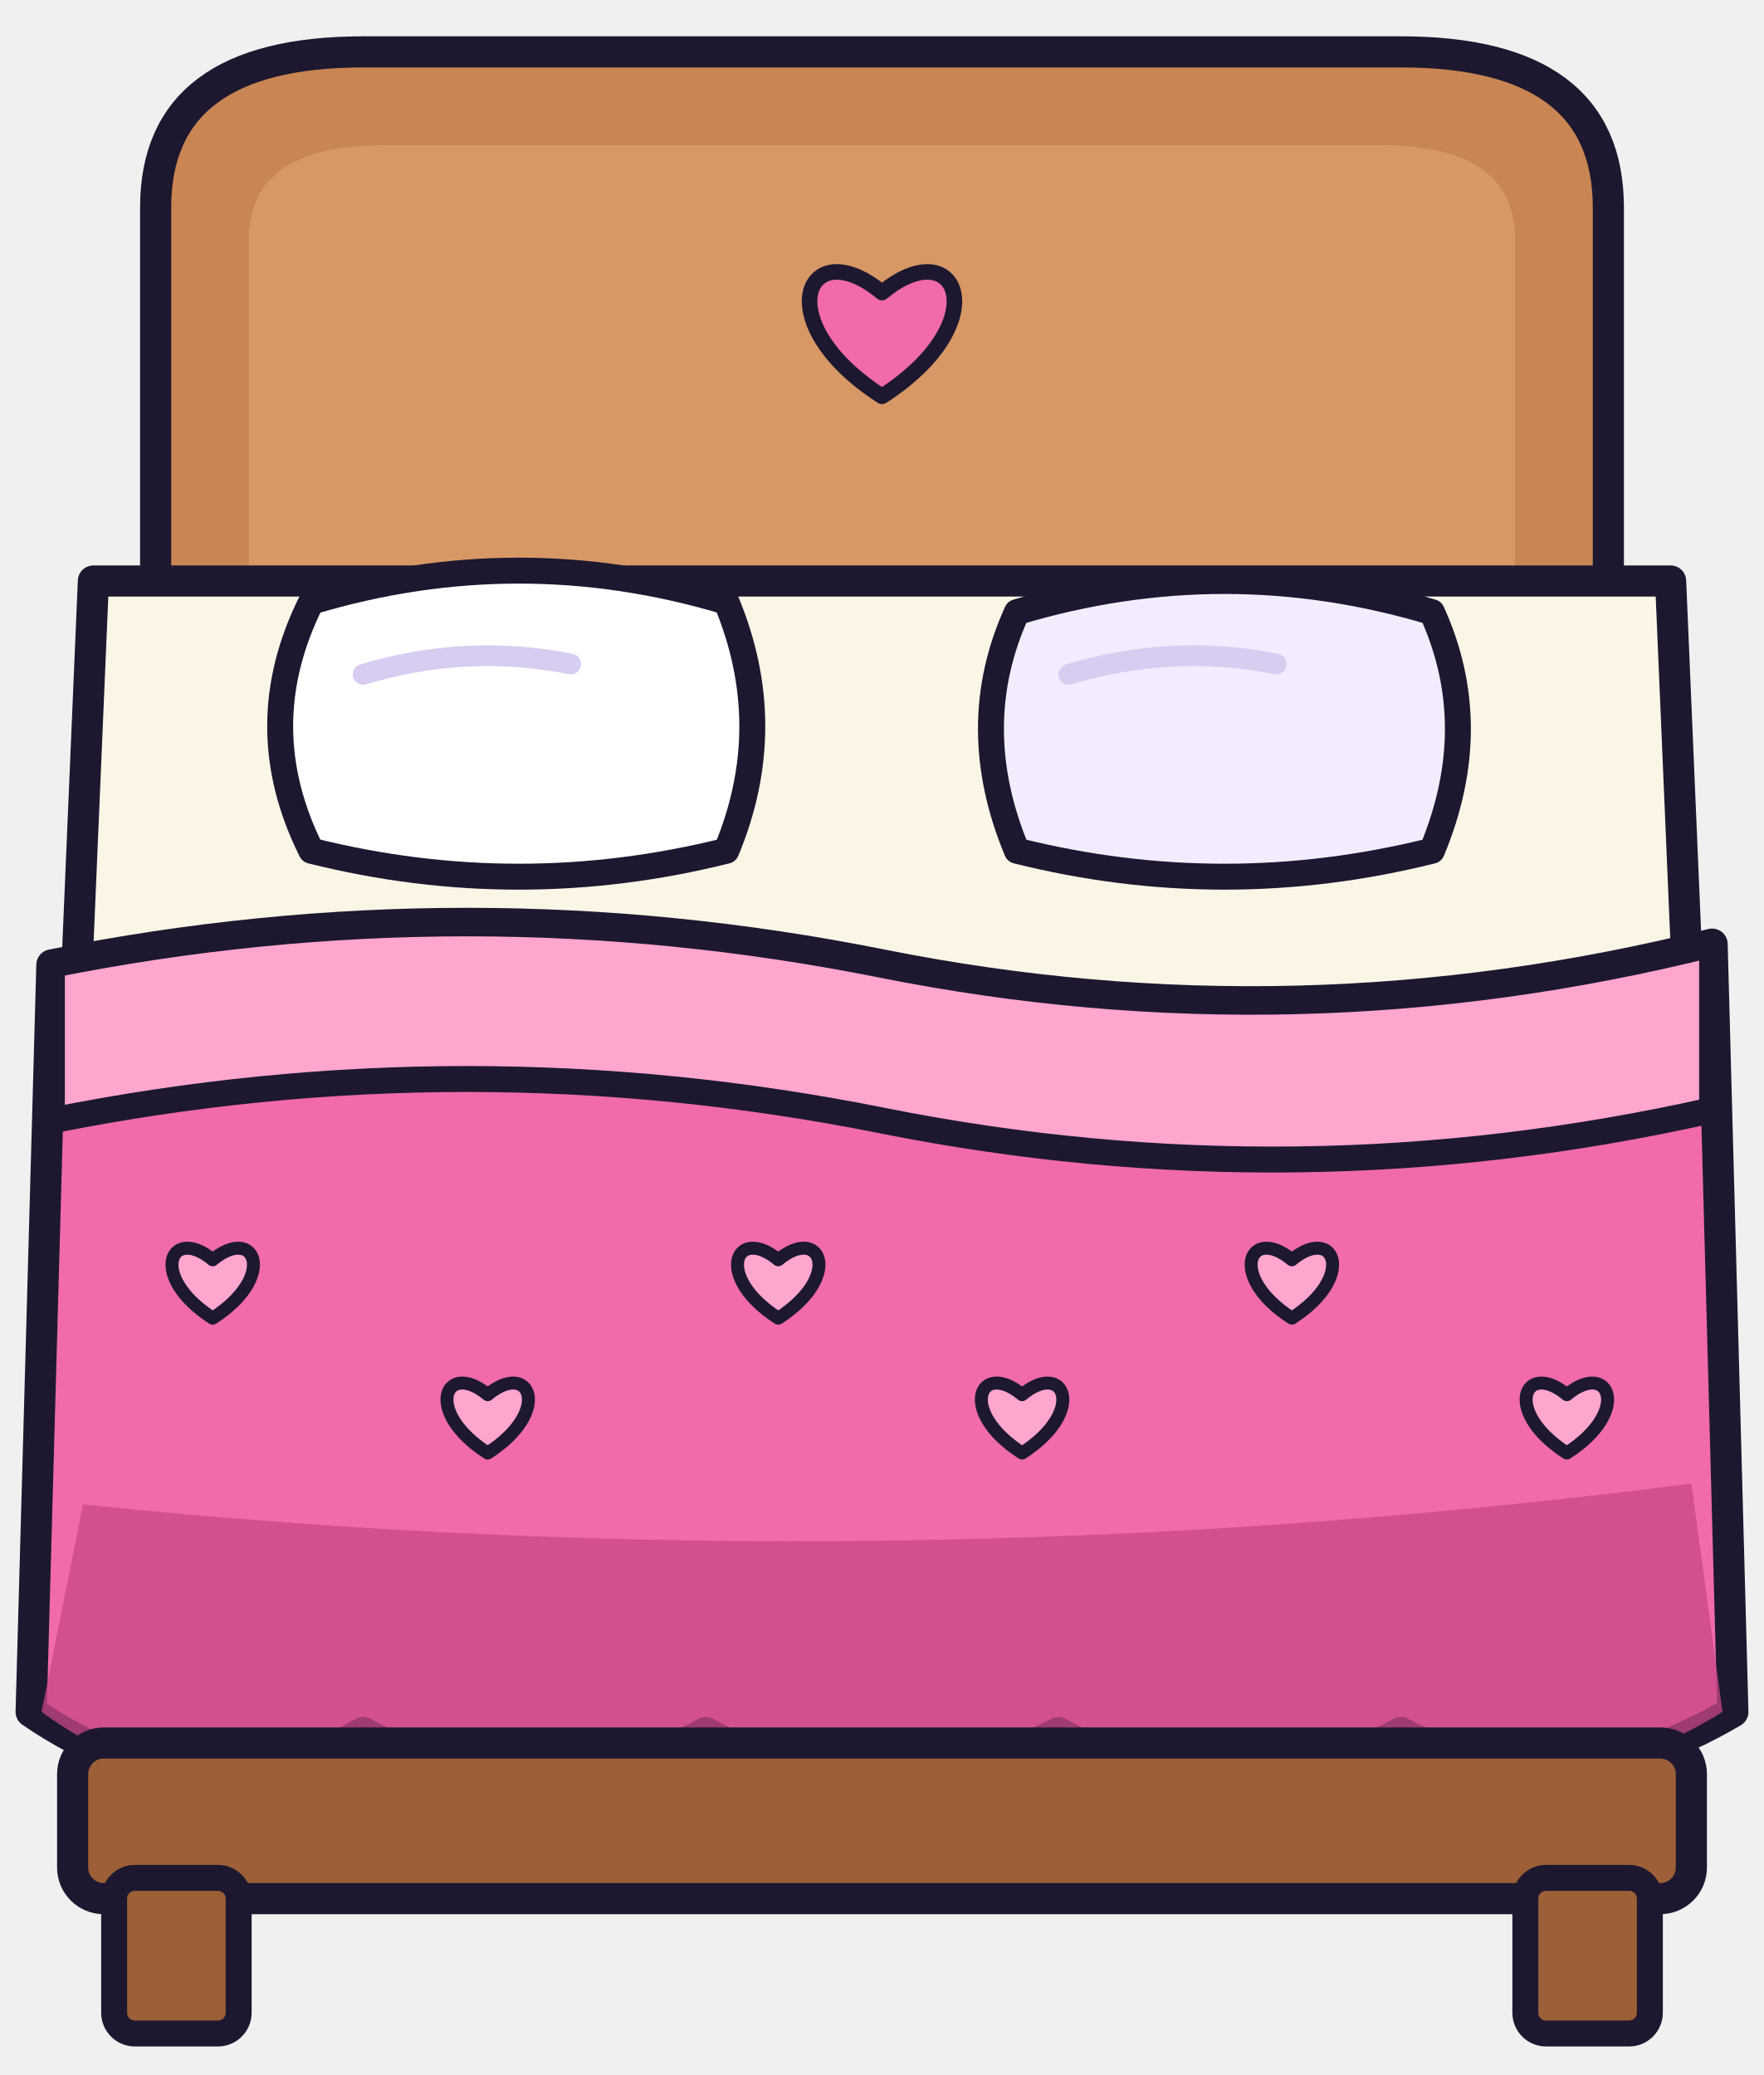
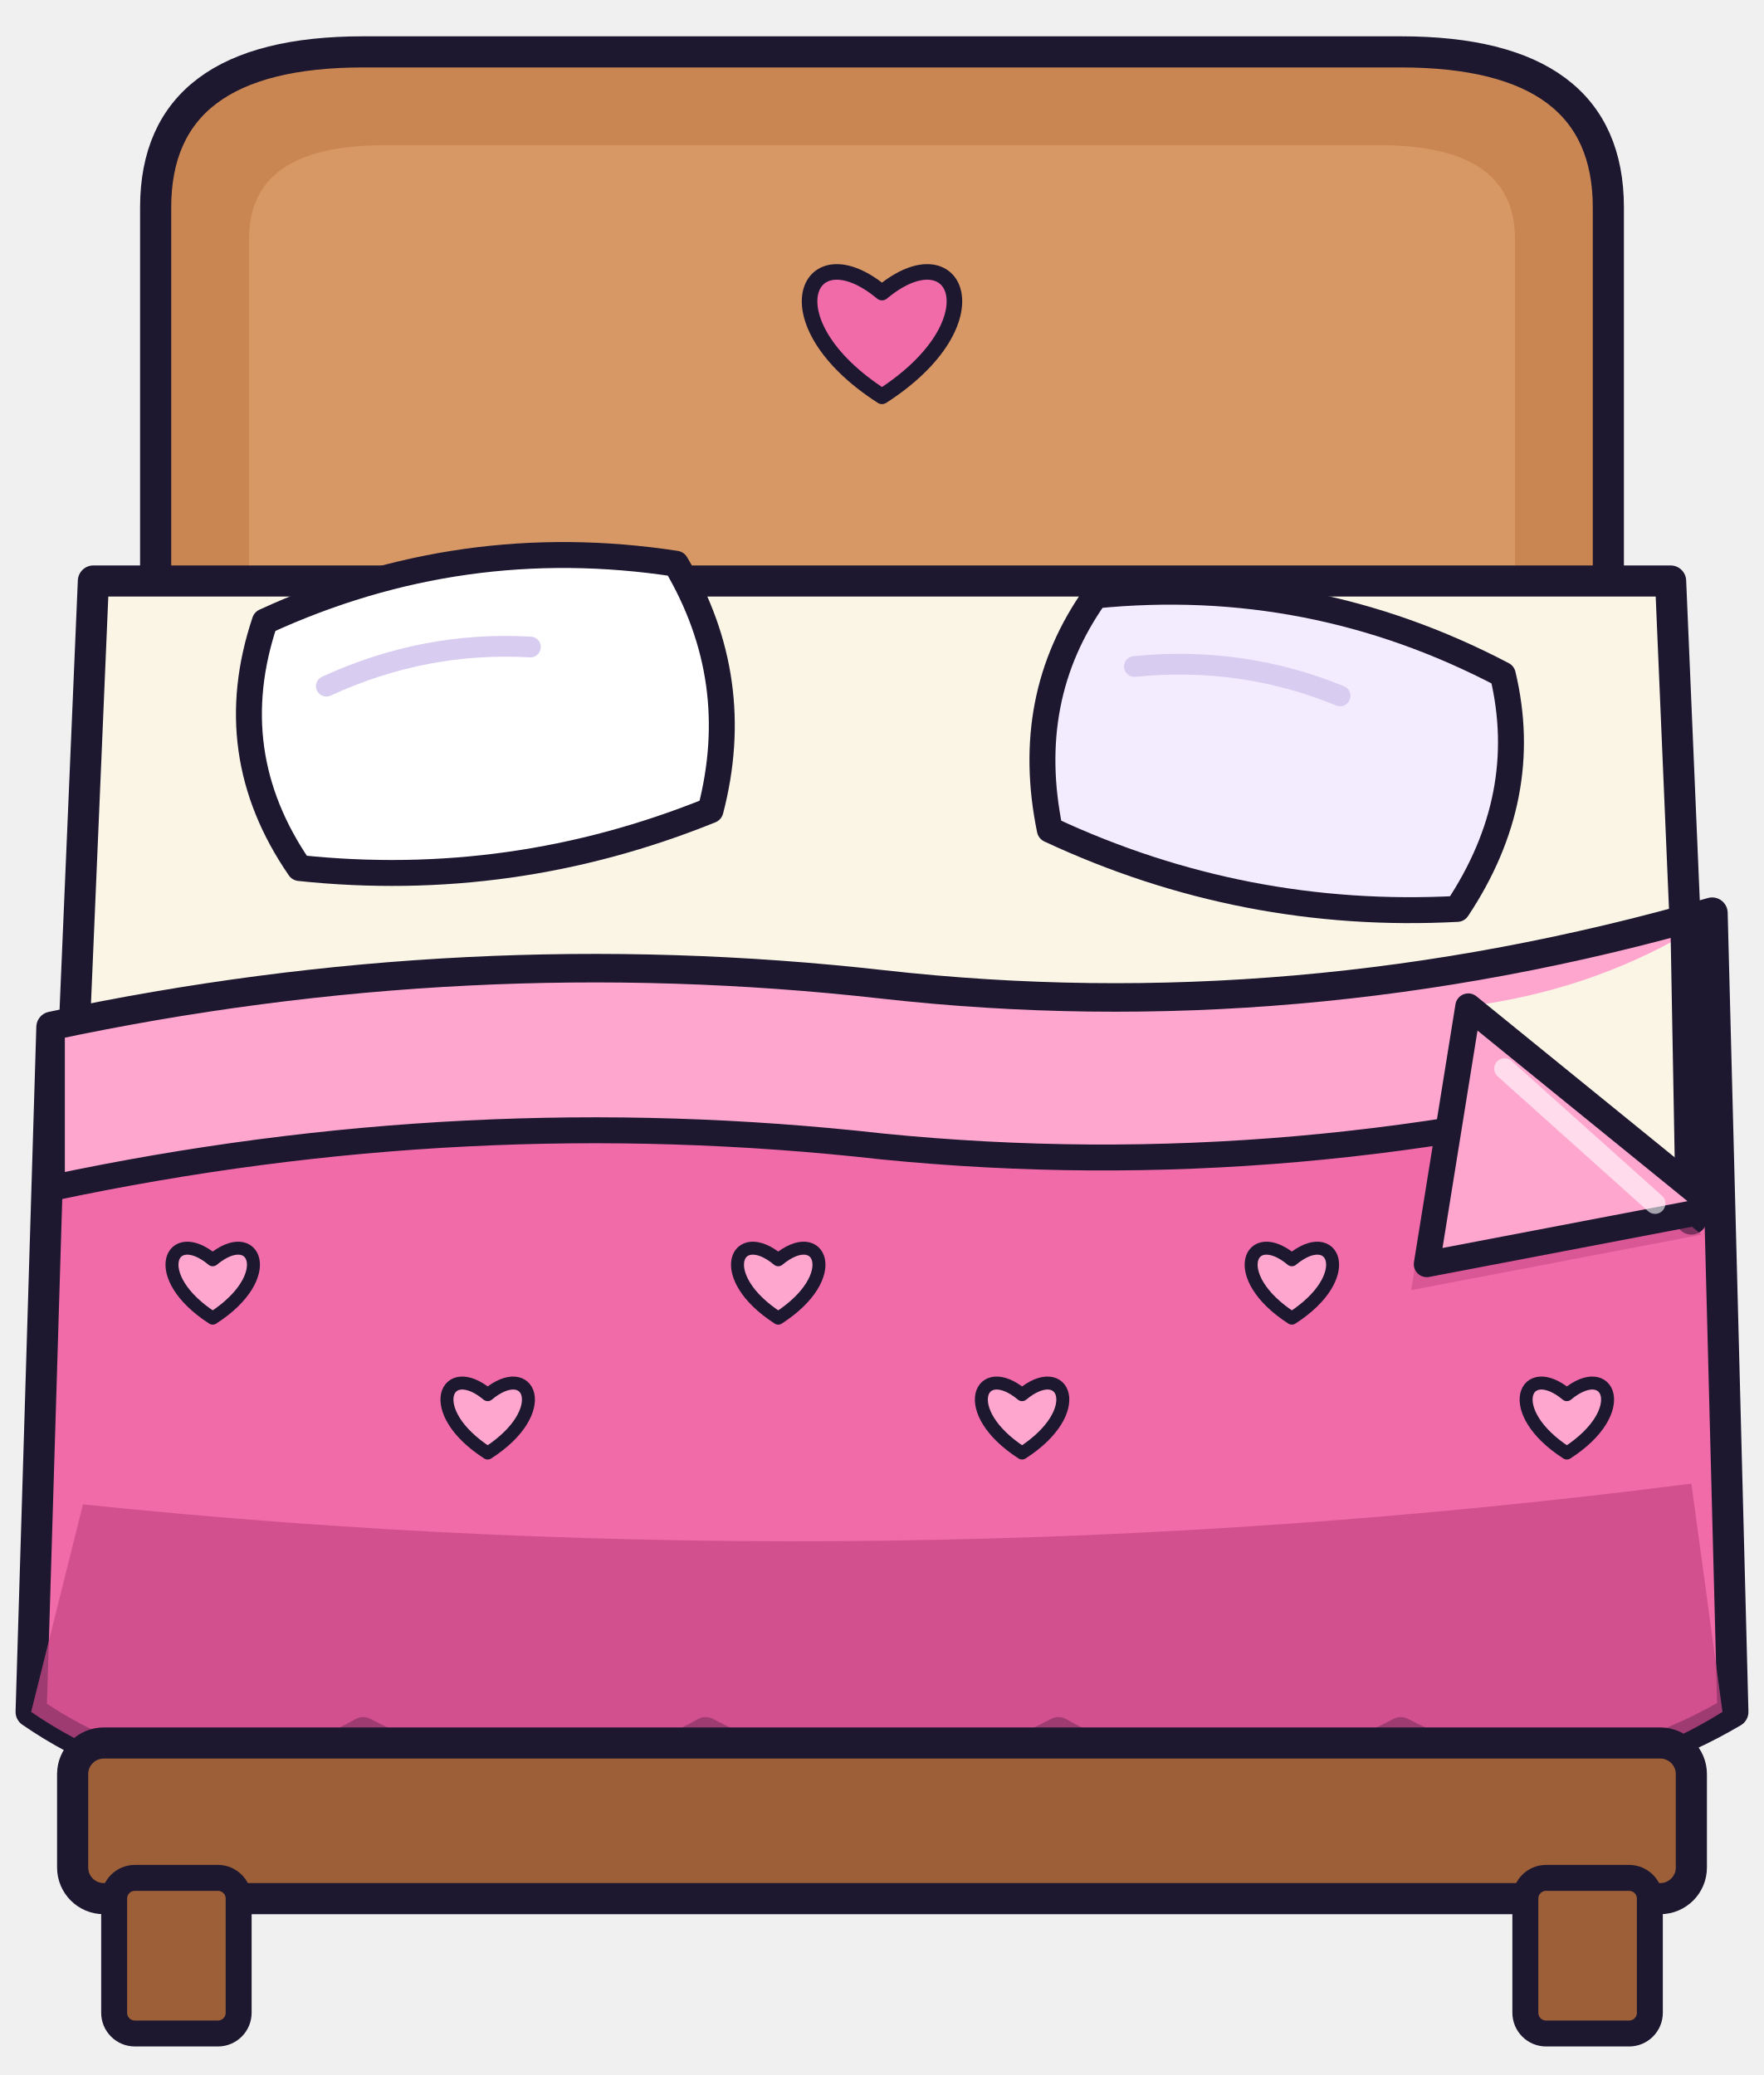
<svg xmlns="http://www.w3.org/2000/svg" viewBox="0 0 340 400" width="340" height="400">
  <path d="M30 130 L30 40 Q30 10 70 10 L270 10 Q310 10 310 40 L310 130 Z" fill="#c98552" stroke="#1d1830" stroke-width="6" stroke-linejoin="round" />
  <path d="M48 120 L48 46 Q48 28 74 28 L266 28 Q292 28 292 46 L292 120 Z" fill="#e3a874" opacity="0.55" />
  <path d="M170 76.4 C147.6 62 155.6 44.4 170 56.4 C184.4 44.4 192.4 62 170 76.4 Z" fill="#f06ba8" stroke="#1d1830" stroke-width="3" stroke-linejoin="round" />
  <path d="M18 112 L322 112 L330 300 L10 300 Z" fill="#fbf5e6" stroke="#1d1830" stroke-width="6" stroke-linejoin="round" />
-   <path d="M60 116 Q100 104 140 116 Q150 140 140 164 Q100 174 60 164 Q48 140 60 116 Z" fill="#ffffff" stroke="#1d1830" stroke-width="5" stroke-linejoin="round" />
-   <path d="M196 118 Q236 106 276 118 Q286 140 276 164 Q236 174 196 164 Q186 140 196 118 Z" fill="#f3ecff" stroke="#1d1830" stroke-width="5" stroke-linejoin="round" />
-   <path d="M70 130 Q90 124 110 128 M206 130 Q226 124 246 128" stroke="#d8cdf0" stroke-width="4" fill="none" stroke-linecap="round" />
-   <path d="M10 186 Q90 170 170 186 Q250 202 330 182 L334 330 Q300 350 270 334 Q236 352 204 334 Q170 352 136 334 Q104 352 70 334 Q38 352 6 330 Z" fill="#f06ba8" stroke="#1d1830" stroke-width="6" stroke-linejoin="round" />
-   <path d="M10 186 Q90 170 170 186 Q250 202 330 182 L330 214 Q250 232 170 216 Q90 200 10 216 Z" fill="#ffa6cf" stroke="#1d1830" stroke-width="5" stroke-linejoin="round" />
-   <path d="M16 290 Q170 306 326 286 L332 330 Q300 350 270 334 Q236 352 204 334 Q170 352 136 334 Q104 352 70 334 Q38 352 8 330 Z" fill="#c94785" opacity="0.75" />
+   <g transform="translate(-6 -2) rotate(-8 100 140)">
+     <path d="M60 116 Q100 104 140 116 Q150 140 140 164 Q100 174 60 164 Q48 140 60 116 Z" fill="#ffffff" stroke="#1d1830" stroke-width="5" stroke-linejoin="round" />
+     <path d="M70 130 Q90 124 110 128" stroke="#d8cdf0" stroke-width="4" fill="none" stroke-linecap="round" />
+   </g>
+   <g transform="translate(10 4) rotate(11 236 141)">
+     <path d="M196 118 Q236 106 276 118 Q286 140 276 164 Q236 174 196 164 Q186 140 196 118 Z" fill="#f3ecff" stroke="#1d1830" stroke-width="5" stroke-linejoin="round" />
+     <path d="M206 130 Q226 124 246 128" stroke="#d8cdf0" stroke-width="4" fill="none" stroke-linecap="round" />
+   </g>
+   <path d="M10.0 198.0 Q90.0 181.0 170.0 190.0 Q250.0 199.0 330.0 176.0 L334.0 330.0 Q300.0 350.0 270.0 334.0 Q236.0 352.0 204.0 334.0 Q170.0 352.0 136.0 334.0 Q104.0 352.0 70.0 334.0 Q38.0 352.0 6.0 330.0 Z" fill="#f06ba8" stroke="#1d1830" stroke-width="6" stroke-linejoin="round" />
+   <path d="M10.0 198.0 Q90.0 181.0 170.0 190.0 Q250.0 199.0 330.0 176.0 L330.0 207.0 Q250.0 229.0 170.0 221.0 Q90.0 212.0 10.0 229.0 Z" fill="#ffa6cf" stroke="#1d1830" stroke-width="5" stroke-linejoin="round" />
+   <path d="M16.0 290.0 Q170.0 306.0 326.0 286.0 L332.0 330.0 Q300.0 350.0 270.0 334.0 Q236.0 352.0 204.0 334.0 Q170.0 352.0 136.0 334.0 Q104.0 352.0 70.0 334.0 Q38.0 352.0 6.0 330.0  Z" fill="#c94785" opacity="0.75" />
  <path d="M41 254.1 C28.4 246 32.9 236.1 41 242.85 C49.1 236.1 53.6 246 41 254.1 Z" fill="#ffa6cf" stroke="#1d1830" stroke-width="2.5" stroke-linejoin="round" />
  <path d="M94 280.1 C81.4 272 85.9 262.1 94 268.85 C102.1 262.1 106.6 272 94 280.1 Z" fill="#ffa6cf" stroke="#1d1830" stroke-width="2.5" stroke-linejoin="round" />
  <path d="M150 254.1 C137.4 246 141.9 236.1 150 242.85 C158.1 236.1 162.6 246 150 254.1 Z" fill="#ffa6cf" stroke="#1d1830" stroke-width="2.5" stroke-linejoin="round" />
  <path d="M197 280.1 C184.4 272 188.9 262.1 197 268.85 C205.1 262.1 209.6 272 197 280.1 Z" fill="#ffa6cf" stroke="#1d1830" stroke-width="2.5" stroke-linejoin="round" />
  <path d="M249 254.1 C236.4 246 240.9 236.1 249 242.85 C257.1 236.1 261.6 246 249 254.1 Z" fill="#ffa6cf" stroke="#1d1830" stroke-width="2.5" stroke-linejoin="round" />
  <path d="M302 280.1 C289.4 272 293.9 262.1 302 268.85 C310.1 262.1 314.6 272 302 280.1 Z" fill="#ffa6cf" stroke="#1d1830" stroke-width="2.5" stroke-linejoin="round" />
+   <path d="M283.0 194.0 Q306.0 191.0 325.0 180.0 L326.0 233.0 Z" fill="#fbf5e6" />
+   <path d="M325.0 180.0 L326.0 235.0" stroke="#1d1830" stroke-width="6" stroke-linecap="round" />
+   <path d="M280.0 199.0 L328.0 238.0 L272.0 248.7 Z" fill="#c94785" opacity="0.55" />
+   <path d="M283.0 194.0 L331.0 233.0 L275.0 243.7 Z" fill="#ffa6cf" stroke="#1d1830" stroke-width="5" stroke-linejoin="round" />
+   <path d="M290.0 206.0 L319.0 232.0" stroke="#ffffff" stroke-width="4" stroke-linecap="round" opacity="0.6" />
  <rect x="14" y="336" width="312" height="30" rx="6" fill="#9c5f37" stroke="#1d1830" stroke-width="6" />
  <rect x="22" y="362" width="24" height="30" rx="4" fill="#9c5f37" stroke="#1d1830" stroke-width="5" />
  <rect x="294" y="362" width="24" height="30" rx="4" fill="#9c5f37" stroke="#1d1830" stroke-width="5" />
</svg>
